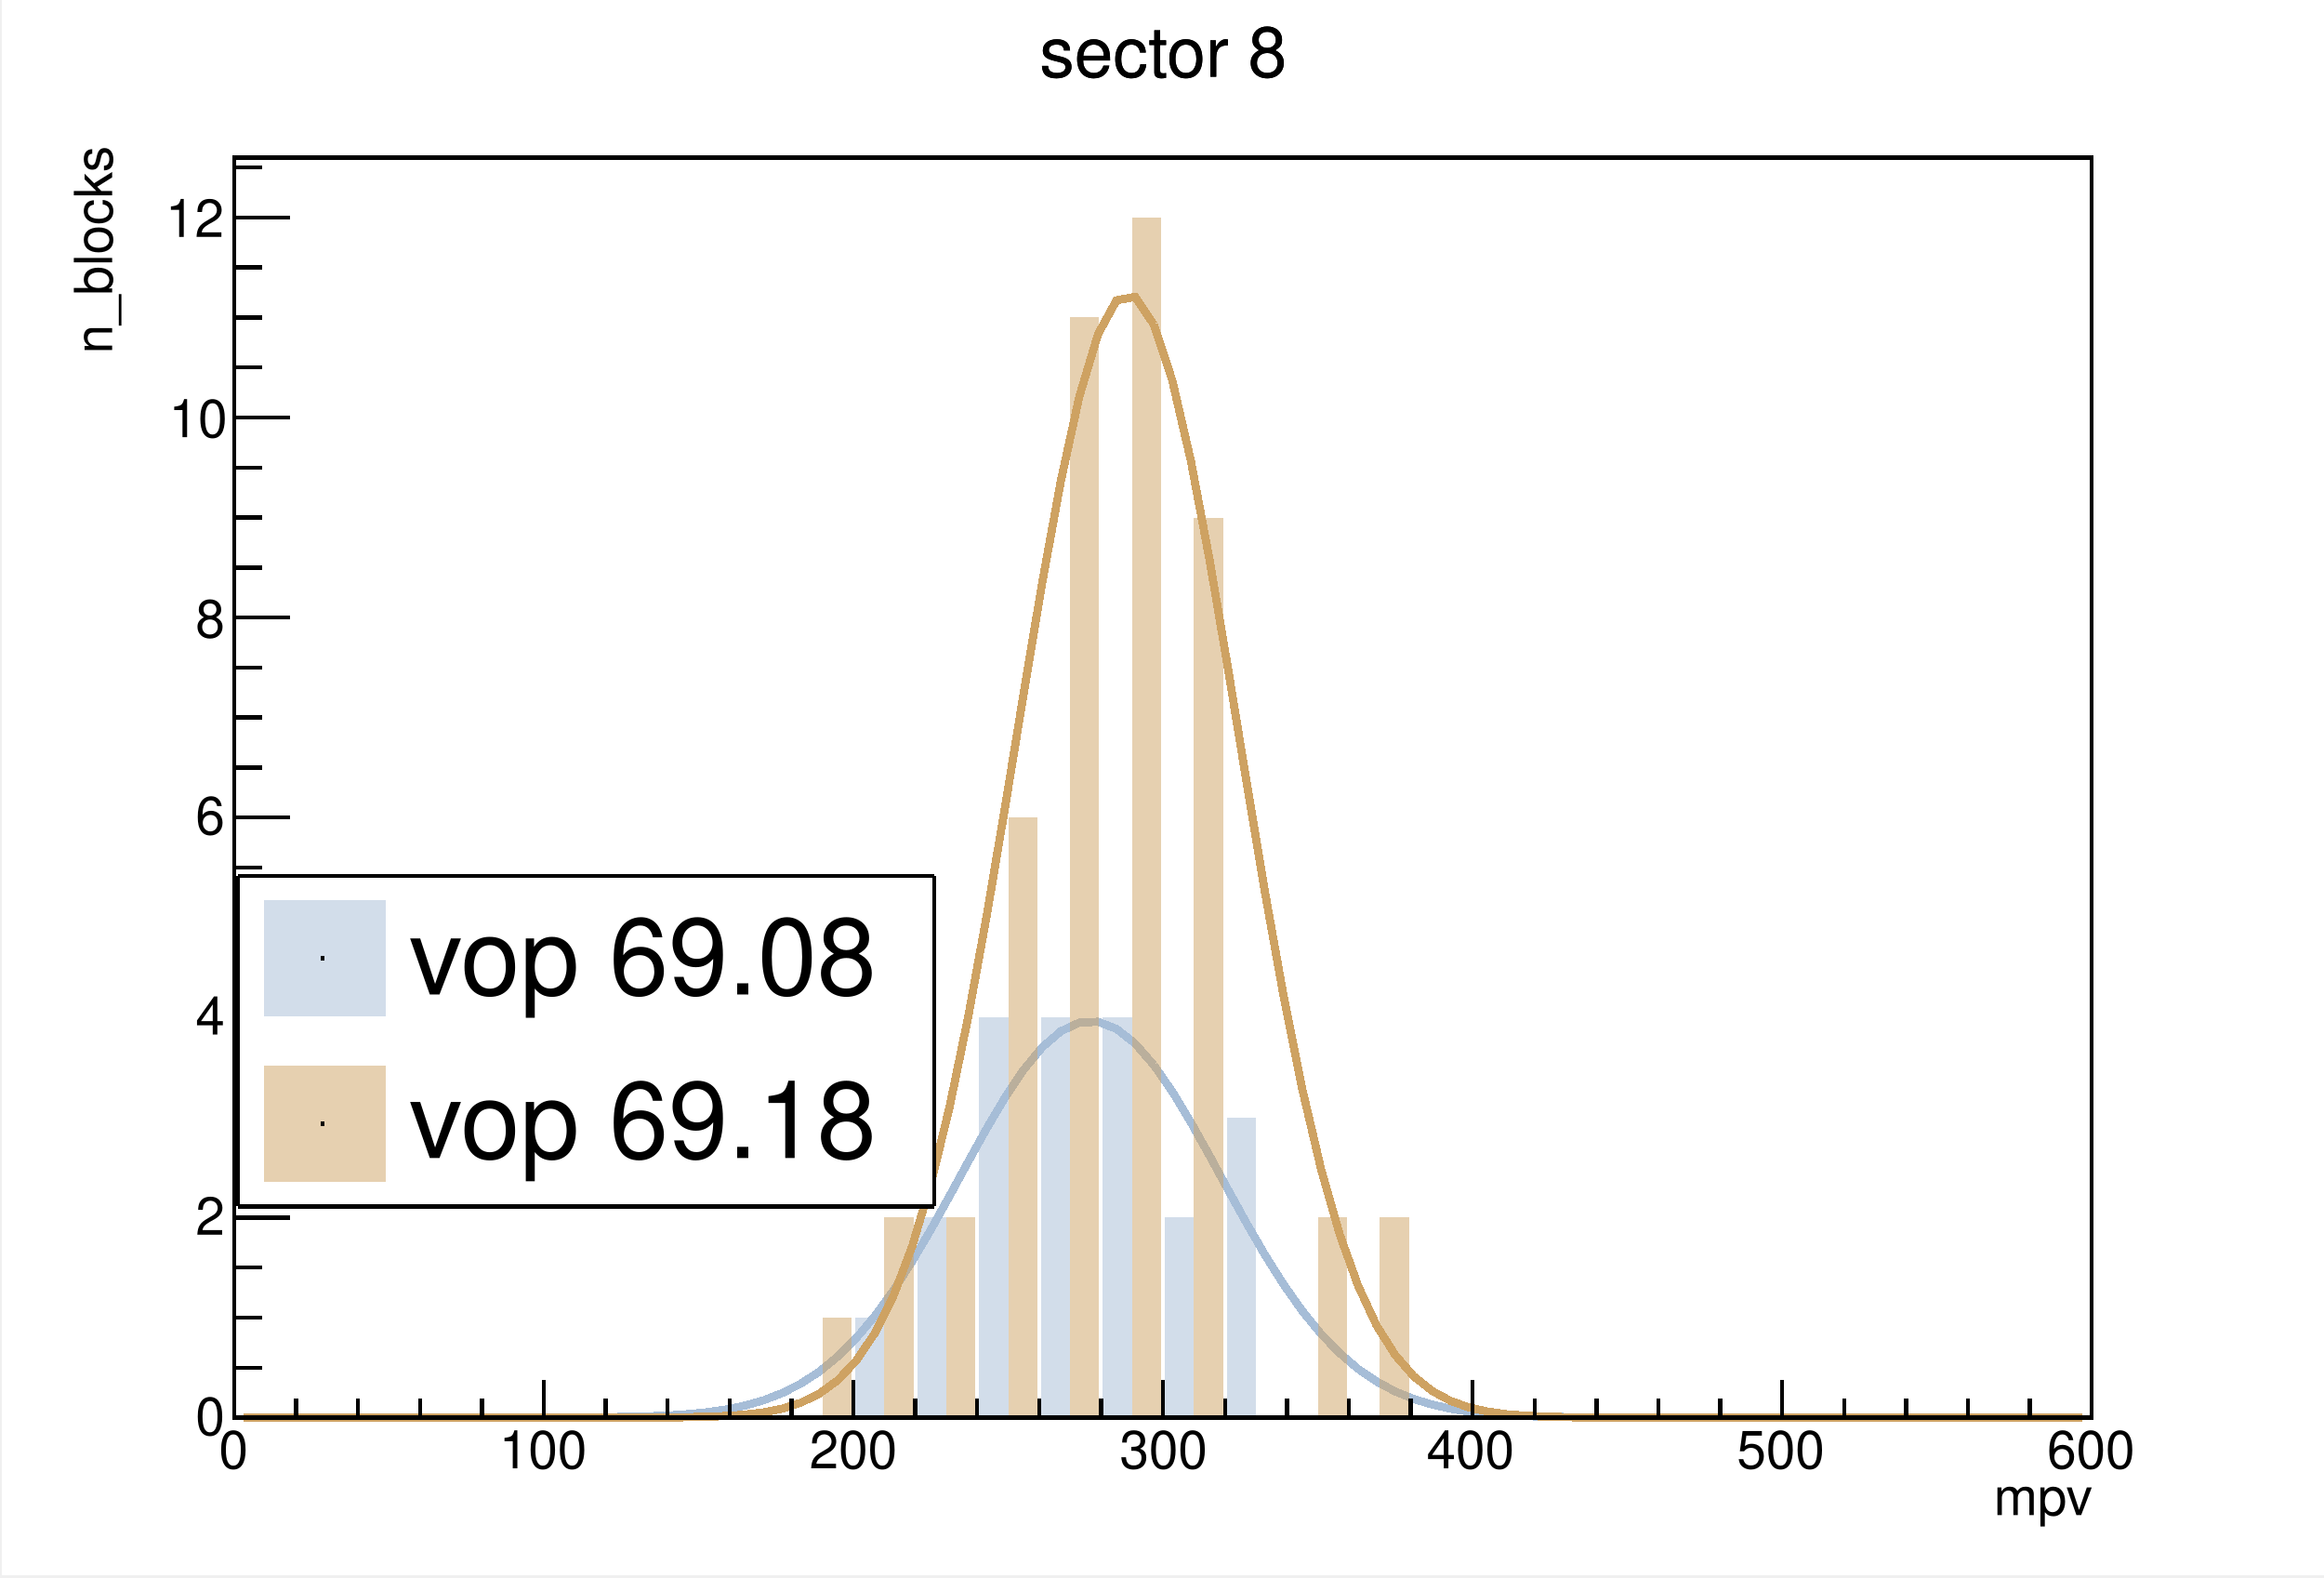
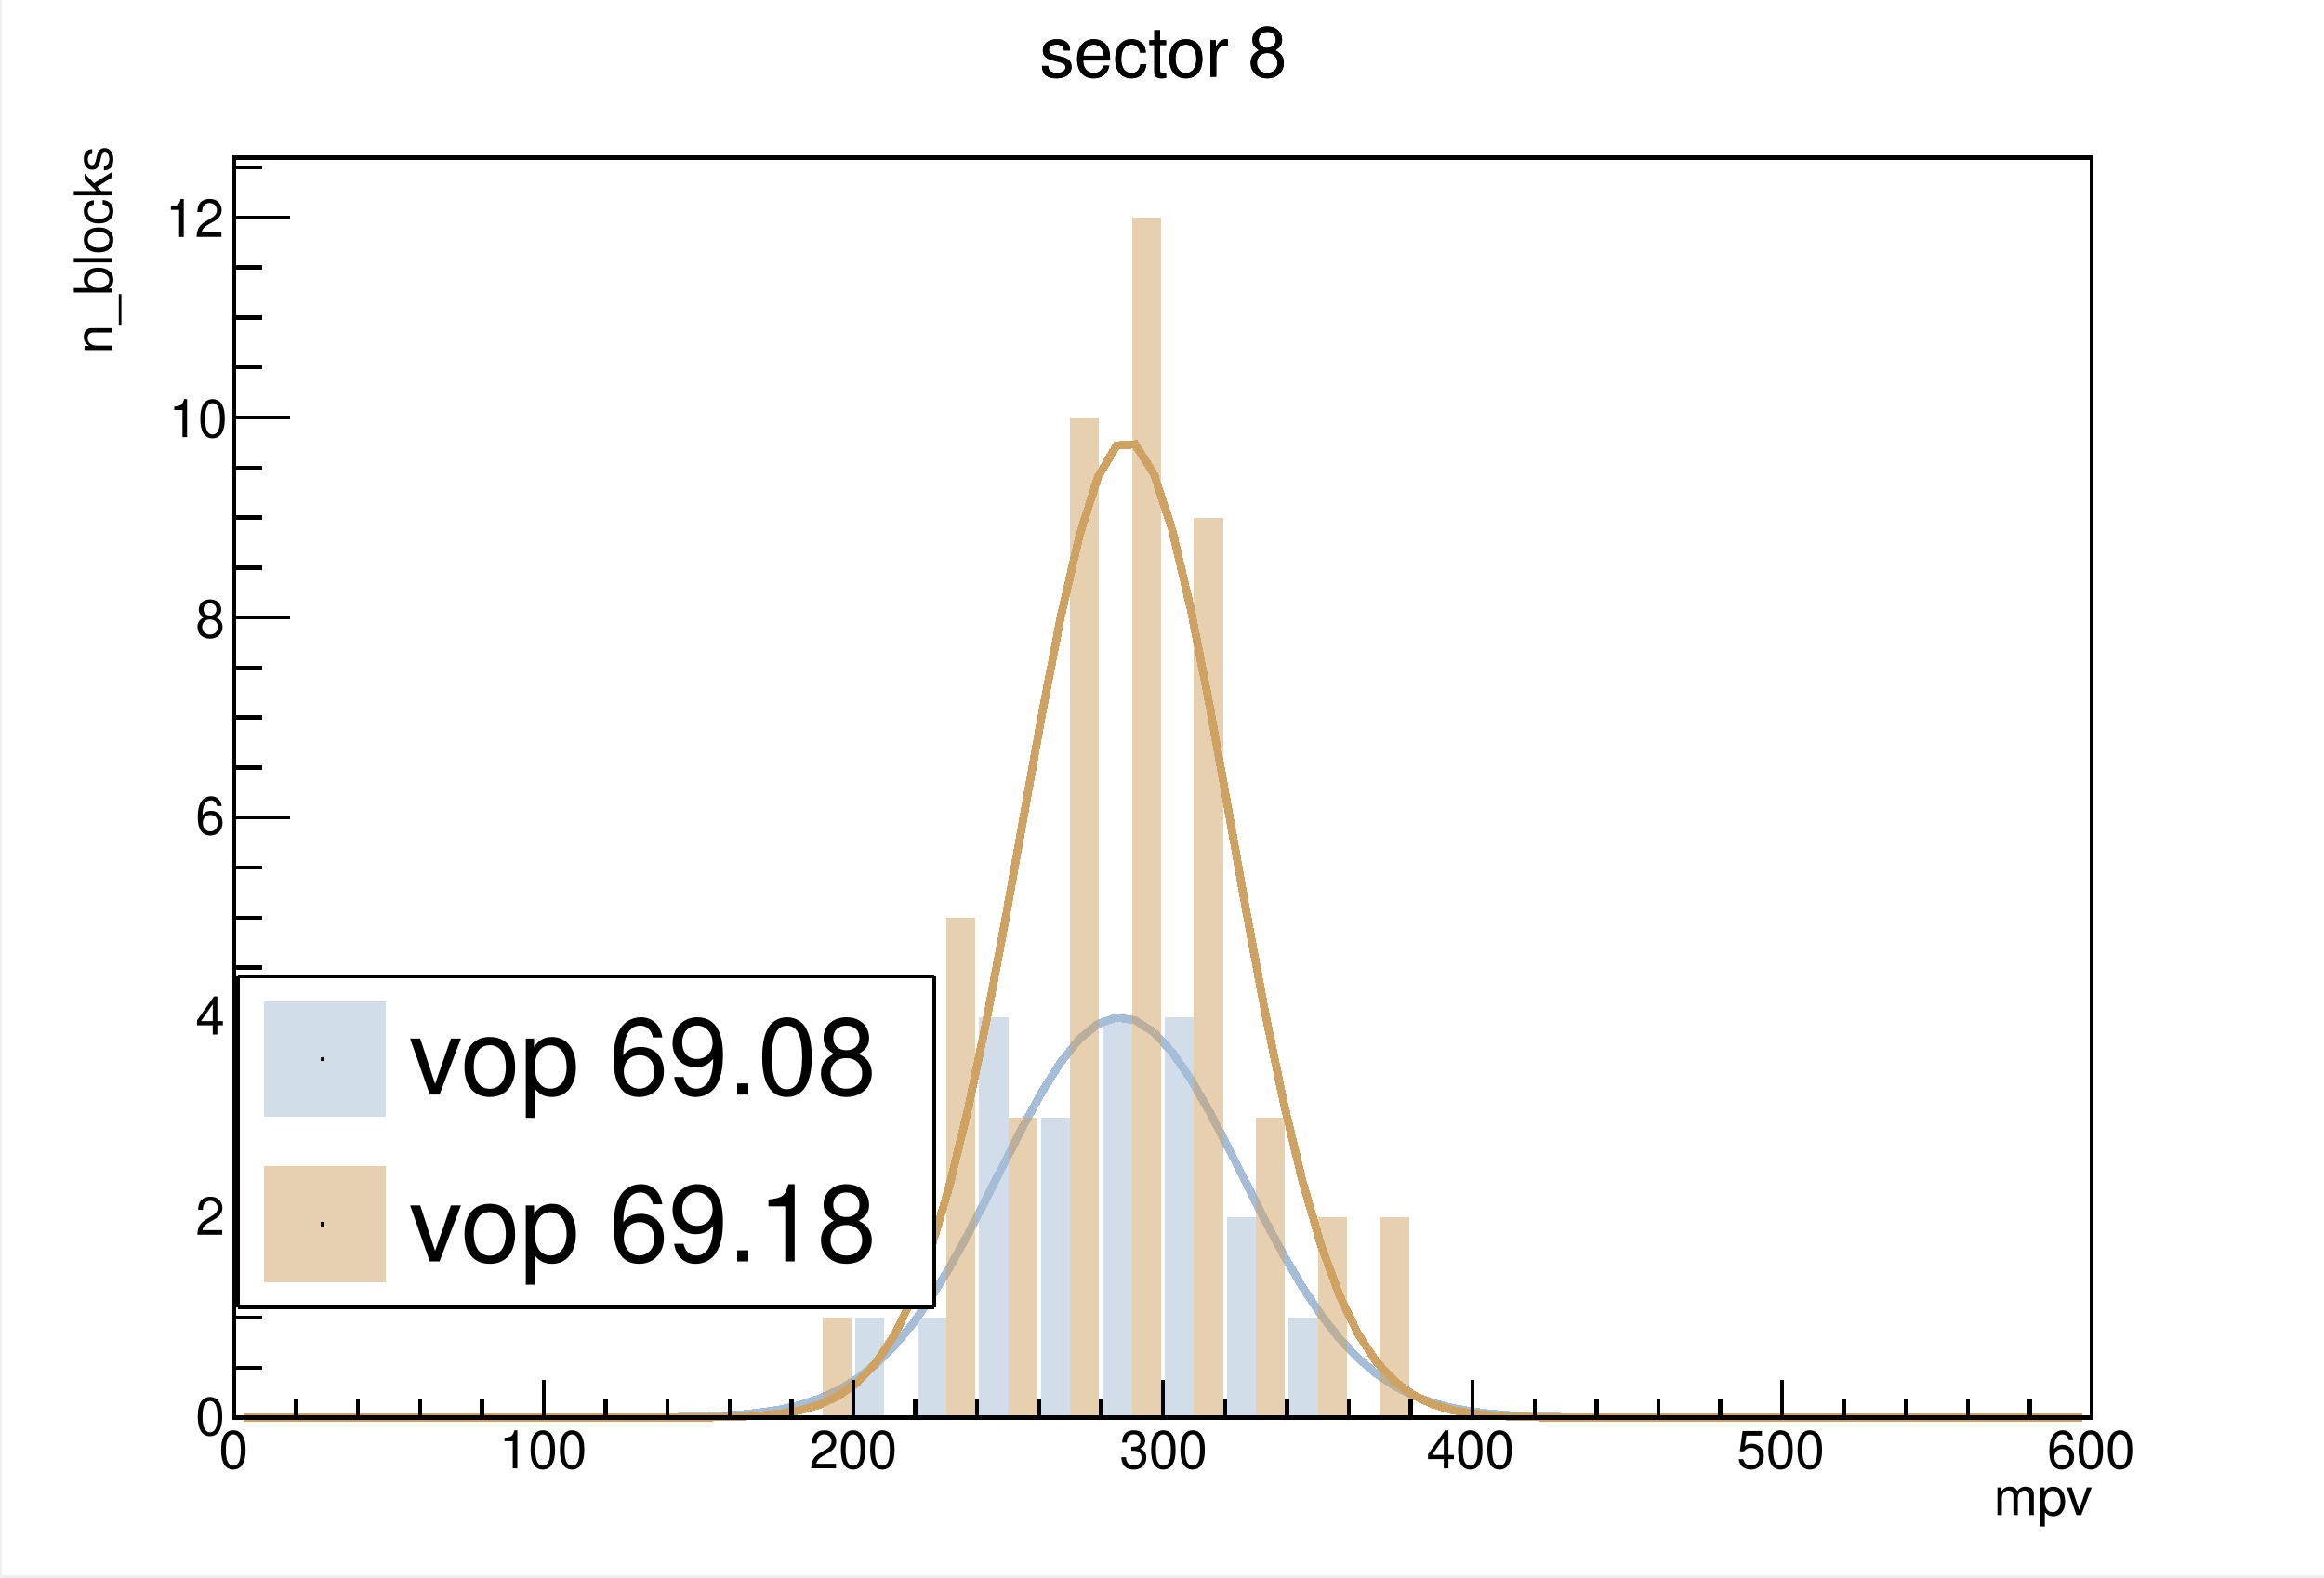
<svg xmlns="http://www.w3.org/2000/svg" width="567.429" height="384.969" viewBox="0 0 567.429 384.969" shape-rendering="crispEdges">
  <defs>
</defs>
  <rect x="0.5" y="0" width="566.929" height="384.469" fill="white" />
  <rect x="57.193" y="38.447" width="453.543" height="307.575" fill="white" />
  <rect x="57.193" y="38.447" width="453.543" height="307.575" fill="none" stroke="black" />
  <path d="M57.193,346.022h 453.543" fill="none" stroke="#000099" />
  <path d="M57.193,346.022h 453.543" fill="none" stroke="black" />
  <path d="M57.193,336.795v 9.227" fill="none" stroke="black" />
  <path d="M72.311,341.409v 4.614" fill="none" stroke="black" />
  <path d="M87.429,341.409v 4.614" fill="none" stroke="black" />
  <path d="M102.547,341.409v 4.614" fill="none" stroke="black" />
  <path d="M117.665,341.409v 4.614" fill="none" stroke="black" />
  <path d="M132.783,336.795v 9.227" fill="none" stroke="black" />
  <path d="M147.902,341.409v 4.614" fill="none" stroke="black" />
  <path d="M163.02,341.409v 4.614" fill="none" stroke="black" />
  <path d="M178.138,341.409v 4.614" fill="none" stroke="black" />
  <path d="M193.256,341.409v 4.614" fill="none" stroke="black" />
  <path d="M208.374,336.795v 9.227" fill="none" stroke="black" />
  <path d="M223.492,341.409v 4.614" fill="none" stroke="black" />
  <path d="M238.61,341.409v 4.614" fill="none" stroke="black" />
  <path d="M253.728,341.409v 4.614" fill="none" stroke="black" />
  <path d="M268.846,341.409v 4.614" fill="none" stroke="black" />
  <path d="M283.965,336.795v 9.227" fill="none" stroke="black" />
  <path d="M299.083,341.409v 4.614" fill="none" stroke="black" />
  <path d="M314.201,341.409v 4.614" fill="none" stroke="black" />
  <path d="M329.319,341.409v 4.614" fill="none" stroke="black" />
  <path d="M344.437,341.409v 4.614" fill="none" stroke="black" />
  <path d="M359.555,336.795v 9.227" fill="none" stroke="black" />
  <path d="M374.673,341.409v 4.614" fill="none" stroke="black" />
  <path d="M389.791,341.409v 4.614" fill="none" stroke="black" />
  <path d="M404.909,341.409v 4.614" fill="none" stroke="black" />
  <path d="M420.028,341.409v 4.614" fill="none" stroke="black" />
  <path d="M435.146,336.795v 9.227" fill="none" stroke="black" />
  <path d="M450.264,341.409v 4.614" fill="none" stroke="black" />
  <path d="M465.382,341.409v 4.614" fill="none" stroke="black" />
  <path d="M480.5,341.409v 4.614" fill="none" stroke="black" />
  <path d="M495.618,341.409v 4.614" fill="none" stroke="black" />
  <path d="M510.736,336.795v 9.227" fill="none" stroke="black" />
  <text xml:space="preserve" x="53.446" y="358.403" fill="black" font-size="12.845" font-family="Helvetica">0</text>
  <text xml:space="preserve" x="121.868" y="358.403" fill="black" font-size="12.845" font-family="Helvetica">100</text>
  <text xml:space="preserve" x="197.622" y="358.403" fill="black" font-size="12.845" font-family="Helvetica">200</text>
  <text xml:space="preserve" x="273.375" y="358.403" fill="black" font-size="12.845" font-family="Helvetica">300</text>
  <text xml:space="preserve" x="348.314" y="358.403" fill="black" font-size="12.845" font-family="Helvetica">400</text>
  <text xml:space="preserve" x="424.068" y="358.403" fill="black" font-size="12.845" font-family="Helvetica">500</text>
  <text xml:space="preserve" x="499.821" y="358.403" fill="black" font-size="12.845" font-family="Helvetica">600</text>
  <text xml:space="preserve" x="486.788" y="369.807" fill="black" font-size="12.845" font-family="Helvetica">mpv</text>
  <path d="M57.193,346.022v -307.575" fill="none" stroke="black" />
  <path d="M70.799,346.022h -13.606" fill="none" stroke="black" />
  <path d="M63.996,333.817h -6.803" fill="none" stroke="black" />
  <path d="M63.996,321.612h -6.803" fill="none" stroke="black" />
  <path d="M63.996,309.406h -6.803" fill="none" stroke="black" />
  <path d="M70.799,297.201h -13.606" fill="none" stroke="black" />
  <path d="M63.996,284.995h -6.803" fill="none" stroke="black" />
  <path d="M63.996,272.79h -6.803" fill="none" stroke="black" />
  <path d="M63.996,260.585h -6.803" fill="none" stroke="black" />
  <path d="M70.799,248.379h -13.606" fill="none" stroke="black" />
  <path d="M63.996,236.174h -6.803" fill="none" stroke="black" />
  <path d="M63.996,223.969h -6.803" fill="none" stroke="black" />
  <path d="M63.996,211.763h -6.803" fill="none" stroke="black" />
  <path d="M70.799,199.558h -13.606" fill="none" stroke="black" />
  <path d="M63.996,187.352h -6.803" fill="none" stroke="black" />
  <path d="M63.996,175.147h -6.803" fill="none" stroke="black" />
  <path d="M63.996,162.942h -6.803" fill="none" stroke="black" />
  <path d="M70.799,150.736h -13.606" fill="none" stroke="black" />
  <path d="M63.996,138.531h -6.803" fill="none" stroke="black" />
  <path d="M63.996,126.326h -6.803" fill="none" stroke="black" />
  <path d="M63.996,114.12h -6.803" fill="none" stroke="black" />
  <path d="M70.799,101.915h -13.606" fill="none" stroke="black" />
  <path d="M63.996,89.71h -6.803" fill="none" stroke="black" />
  <path d="M63.996,77.504h -6.803" fill="none" stroke="black" />
  <path d="M63.996,65.299h -6.803" fill="none" stroke="black" />
  <path d="M70.799,53.093h -13.606" fill="none" stroke="black" />
  <path d="M70.799,53.093h -13.606" fill="none" stroke="black" />
  <path d="M63.996,40.888h -6.803" fill="none" stroke="black" />
  <text xml:space="preserve" x="47.744" y="350.258" fill="black" font-size="12.845" font-family="Helvetica">0</text>
  <text xml:space="preserve" x="47.744" y="301.385" fill="black" font-size="12.845" font-family="Helvetica">2</text>
  <text xml:space="preserve" x="47.744" y="252.512" fill="black" font-size="12.845" font-family="Helvetica">4</text>
  <text xml:space="preserve" x="47.744" y="203.638" fill="black" font-size="12.845" font-family="Helvetica">6</text>
  <text xml:space="preserve" x="47.744" y="155.58" fill="black" font-size="12.845" font-family="Helvetica">8</text>
  <text xml:space="preserve" x="41.228" y="106.706" fill="black" font-size="12.845" font-family="Helvetica">10</text>
  <text xml:space="preserve" x="40.413" y="57.833" fill="black" font-size="12.845" font-family="Helvetica">12</text>
  <g transform="rotate(-90,27.3803,86.3427)">
    <text xml:space="preserve" x="27.38" y="86.343" fill="black" font-size="12.845" font-family="Helvetica">n_blocks</text>
  </g>
  <text xml:space="preserve" x="253.826" y="18.735" fill="black" font-size="16.99" font-family="Helvetica">sector 8</text>
  <rect x="57.647" y="346.022" width="7.106" height="0" fill="#a6bdd7" fill-opacity="0.50" stroke-opacity="0.50" />
  <rect x="72.765" y="346.022" width="7.106" height="0" fill="#a6bdd7" fill-opacity="0.50" stroke-opacity="0.50" />
  <rect x="87.883" y="346.022" width="7.106" height="0" fill="#a6bdd7" fill-opacity="0.50" stroke-opacity="0.50" />
  <rect x="103.001" y="346.022" width="7.106" height="0" fill="#a6bdd7" fill-opacity="0.50" stroke-opacity="0.50" />
  <rect x="118.119" y="346.022" width="7.106" height="0" fill="#a6bdd7" fill-opacity="0.50" stroke-opacity="0.50" />
  <rect x="133.237" y="346.022" width="7.106" height="0" fill="#a6bdd7" fill-opacity="0.50" stroke-opacity="0.50" />
  <rect x="148.355" y="346.022" width="7.106" height="0" fill="#a6bdd7" fill-opacity="0.50" stroke-opacity="0.50" />
  <rect x="163.473" y="346.022" width="7.106" height="0" fill="#a6bdd7" fill-opacity="0.50" stroke-opacity="0.50" />
  <rect x="178.591" y="346.022" width="7.106" height="0" fill="#a6bdd7" fill-opacity="0.50" stroke-opacity="0.50" />
  <rect x="193.709" y="346.022" width="7.106" height="0" fill="#a6bdd7" fill-opacity="0.50" stroke-opacity="0.50" />
  <rect x="208.828" y="321.612" width="7.106" height="24.411" fill="#a6bdd7" fill-opacity="0.50" stroke-opacity="0.50" />
-   <rect x="223.946" y="297.201" width="7.106" height="48.822" fill="#a6bdd7" fill-opacity="0.50" stroke-opacity="0.50" />
+   <rect x="223.946" y="321.612" width="7.106" height="24.411" fill="#a6bdd7" fill-opacity="0.50" stroke-opacity="0.50" />
  <rect x="239.064" y="248.379" width="7.106" height="97.643" fill="#a6bdd7" fill-opacity="0.50" stroke-opacity="0.50" />
-   <rect x="254.182" y="248.379" width="7.106" height="97.643" fill="#a6bdd7" fill-opacity="0.50" stroke-opacity="0.50" />
+   <rect x="254.182" y="272.79" width="7.106" height="73.232" fill="#a6bdd7" fill-opacity="0.50" stroke-opacity="0.50" />
  <rect x="269.3" y="248.379" width="7.106" height="97.643" fill="#a6bdd7" fill-opacity="0.50" stroke-opacity="0.50" />
-   <rect x="284.418" y="297.201" width="7.106" height="48.822" fill="#a6bdd7" fill-opacity="0.50" stroke-opacity="0.50" />
-   <rect x="299.536" y="272.79" width="7.106" height="73.232" fill="#a6bdd7" fill-opacity="0.50" stroke-opacity="0.50" />
-   <rect x="314.654" y="346.022" width="7.106" height="0" fill="#a6bdd7" fill-opacity="0.50" stroke-opacity="0.50" />
+   <rect x="284.418" y="248.379" width="7.106" height="97.643" fill="#a6bdd7" fill-opacity="0.50" stroke-opacity="0.50" />
+   <rect x="299.536" y="297.201" width="7.106" height="48.822" fill="#a6bdd7" fill-opacity="0.50" stroke-opacity="0.50" />
+   <rect x="314.654" y="321.612" width="7.106" height="24.411" fill="#a6bdd7" fill-opacity="0.50" stroke-opacity="0.50" />
  <rect x="329.772" y="346.022" width="7.106" height="0" fill="#a6bdd7" fill-opacity="0.50" stroke-opacity="0.50" />
  <rect x="344.891" y="346.022" width="7.106" height="0" fill="#a6bdd7" fill-opacity="0.50" stroke-opacity="0.50" />
  <rect x="360.009" y="346.022" width="7.106" height="0" fill="#a6bdd7" fill-opacity="0.50" stroke-opacity="0.50" />
  <rect x="375.127" y="346.022" width="7.106" height="0" fill="#a6bdd7" fill-opacity="0.50" stroke-opacity="0.50" />
  <rect x="390.245" y="346.022" width="7.106" height="0" fill="#a6bdd7" fill-opacity="0.50" stroke-opacity="0.50" />
  <rect x="405.363" y="346.022" width="7.106" height="0" fill="#a6bdd7" fill-opacity="0.50" stroke-opacity="0.50" />
  <rect x="420.481" y="346.022" width="7.106" height="0" fill="#a6bdd7" fill-opacity="0.50" stroke-opacity="0.50" />
  <rect x="435.599" y="346.022" width="7.106" height="0" fill="#a6bdd7" fill-opacity="0.50" stroke-opacity="0.50" />
  <rect x="450.717" y="346.022" width="7.106" height="0" fill="#a6bdd7" fill-opacity="0.50" stroke-opacity="0.50" />
  <rect x="465.835" y="346.022" width="7.106" height="0" fill="#a6bdd7" fill-opacity="0.50" stroke-opacity="0.50" />
  <rect x="480.954" y="346.022" width="7.106" height="0" fill="#a6bdd7" fill-opacity="0.50" stroke-opacity="0.50" />
  <rect x="496.072" y="346.022" width="7.106" height="0" fill="#a6bdd7" fill-opacity="0.50" stroke-opacity="0.50" />
-   <path d="M59.461,346.022h 77.102l 4.535, -0.044l 4.535, -0.032l 4.535, -0.053l 4.535, -0.085l 4.535, -0.134l 4.535, -0.207l 4.535, -0.313l 4.535, -0.462l 4.535, -0.667l 4.535, -0.941l 4.535,  -1.297l 4.535, -1.748l 4.535, -2.3l 4.535, -2.955l 4.535, -3.704l 4.535, -4.527l 4.535, -5.392l 4.535, -6.25l 4.535, -7.042l 4.535, -7.7l 4.535, -8.152l 4.535, -8.329l 4.535, -8.175l 4.535,  -7.651l 4.535, -6.748l 4.535, -5.486l 4.535, -3.915l 4.535, -2.117l 4.535, -0.192l 4.535, 1.744l 4.535, 3.576l 4.535, 5.199" fill="none" stroke="#a6bdd7" stroke-width="2" />
-   <path d="M281.697,259.924l 4.535, 6.527l 4.535, 7.503l 4.535, 8.101l 4.535, 8.326l 4.535, 8.211l 4.535, 7.808l 4.535, 7.185l 4.535, 6.413l 4.535, 5.563l 4.535, 4.696l 4.535, 3.861l 4.535, 3.095l  4.535, 2.421l 4.535, 1.848l 4.535, 1.378l 4.535, 1.004l 4.535, 0.715l 4.535, 0.497l 4.535, 0.338l 4.535, 0.225l 4.535, 0.147l 4.535, 0.093l 4.535, 0.058l 4.535, 0.035l 4.535, 0.049h  108.85" fill="none" stroke="#a6bdd7" stroke-width="2" />
+   <path d="M59.461,346.022h 90.709l 4.535, -0.033l 4.535, -0.027l 4.535, -0.047l 4.535, -0.079l 4.535, -0.13l 4.535, -0.208l 4.535, -0.325l 4.535, -0.494l 4.535, -0.733l 4.535, -1.058l 4.535,  -1.489l 4.535, -2.038l 4.535, -2.716l 4.535, -3.519l 4.535, -4.431l 4.535, -5.418l 4.535, -6.425l 4.535, -7.38l 4.535, -8.194l 4.535, -8.771l 4.535, -9.019l 4.535, -8.858l 4.535, -8.238l 4.535,  -7.146l 4.535, -5.613l 4.535, -3.714l 4.535, -1.564l 4.535, 0.693l 4.535, 2.902" fill="none" stroke="#a6bdd7" stroke-width="2" />
+   <path d="M281.697,251.948l 4.535, 4.914l 4.535, 6.601l 4.535, 7.87l 4.535, 8.674l 4.535, 9.008l 4.535, 8.911l 4.535, 8.451l 4.535, 7.718l 4.535, 6.807l 4.535, 5.81l 4.535, 4.808l 4.535, 3.861l 4.535,  3.013l 4.535, 2.286l 4.535, 1.687l 4.535, 1.212l 4.535, 0.848l 4.535, 0.578l 4.535, 0.384l 4.535, 0.248l 4.535, 0.157l 4.535, 0.096l 4.535, 0.058l 4.535, 0.034l 4.535, 0.042h 108.85" fill="none" stroke="#a6bdd7" stroke-width="2" />
  <path d="M503.933,346.022h 4.535" fill="none" stroke="#a6bdd7" stroke-width="2" />
  <rect x="64.752" y="346.022" width="7.106" height="0" fill="#cea262" fill-opacity="0.50" stroke-opacity="0.50" />
  <rect x="79.87" y="346.022" width="7.106" height="0" fill="#cea262" fill-opacity="0.50" stroke-opacity="0.50" />
  <rect x="94.988" y="346.022" width="7.106" height="0" fill="#cea262" fill-opacity="0.50" stroke-opacity="0.50" />
  <rect x="110.106" y="346.022" width="7.106" height="0" fill="#cea262" fill-opacity="0.50" stroke-opacity="0.50" />
  <rect x="125.224" y="346.022" width="7.106" height="0" fill="#cea262" fill-opacity="0.50" stroke-opacity="0.50" />
  <rect x="140.343" y="346.022" width="7.106" height="0" fill="#cea262" fill-opacity="0.50" stroke-opacity="0.50" />
  <rect x="155.461" y="346.022" width="7.106" height="0" fill="#cea262" fill-opacity="0.50" stroke-opacity="0.50" />
  <rect x="170.579" y="346.022" width="7.106" height="0" fill="#cea262" fill-opacity="0.50" stroke-opacity="0.50" />
  <rect x="185.697" y="346.022" width="7.106" height="0" fill="#cea262" fill-opacity="0.50" stroke-opacity="0.50" />
  <rect x="200.815" y="321.612" width="7.106" height="24.411" fill="#cea262" fill-opacity="0.50" stroke-opacity="0.50" />
-   <rect x="215.933" y="297.201" width="7.106" height="48.822" fill="#cea262" fill-opacity="0.50" stroke-opacity="0.50" />
-   <rect x="231.051" y="297.201" width="7.106" height="48.822" fill="#cea262" fill-opacity="0.50" stroke-opacity="0.50" />
-   <rect x="246.169" y="199.558" width="7.106" height="146.464" fill="#cea262" fill-opacity="0.50" stroke-opacity="0.50" />
-   <rect x="261.287" y="77.504" width="7.106" height="268.518" fill="#cea262" fill-opacity="0.50" stroke-opacity="0.50" />
+   <rect x="215.933" y="346.022" width="7.106" height="0" fill="#cea262" fill-opacity="0.50" stroke-opacity="0.50" />
+   <rect x="231.051" y="223.969" width="7.106" height="122.054" fill="#cea262" fill-opacity="0.50" stroke-opacity="0.50" />
+   <rect x="246.169" y="272.79" width="7.106" height="73.232" fill="#cea262" fill-opacity="0.50" stroke-opacity="0.50" />
+   <rect x="261.287" y="101.915" width="7.106" height="244.107" fill="#cea262" fill-opacity="0.50" stroke-opacity="0.50" />
  <rect x="276.406" y="53.093" width="7.106" height="292.929" fill="#cea262" fill-opacity="0.50" stroke-opacity="0.50" />
  <rect x="291.524" y="126.326" width="7.106" height="219.697" fill="#cea262" fill-opacity="0.50" stroke-opacity="0.50" />
-   <rect x="306.642" y="346.022" width="7.106" height="0" fill="#cea262" fill-opacity="0.50" stroke-opacity="0.50" />
+   <rect x="306.642" y="272.79" width="7.106" height="73.232" fill="#cea262" fill-opacity="0.50" stroke-opacity="0.50" />
  <rect x="321.76" y="297.201" width="7.106" height="48.822" fill="#cea262" fill-opacity="0.50" stroke-opacity="0.50" />
  <rect x="336.878" y="297.201" width="7.106" height="48.822" fill="#cea262" fill-opacity="0.50" stroke-opacity="0.50" />
  <rect x="351.996" y="346.022" width="7.106" height="0" fill="#cea262" fill-opacity="0.50" stroke-opacity="0.50" />
  <rect x="367.114" y="346.022" width="7.106" height="0" fill="#cea262" fill-opacity="0.50" stroke-opacity="0.50" />
  <rect x="382.232" y="346.022" width="7.106" height="0" fill="#cea262" fill-opacity="0.50" stroke-opacity="0.50" />
  <rect x="397.35" y="346.022" width="7.106" height="0" fill="#cea262" fill-opacity="0.50" stroke-opacity="0.50" />
  <rect x="412.469" y="346.022" width="7.106" height="0" fill="#cea262" fill-opacity="0.50" stroke-opacity="0.50" />
  <rect x="427.587" y="346.022" width="7.106" height="0" fill="#cea262" fill-opacity="0.50" stroke-opacity="0.50" />
  <rect x="442.705" y="346.022" width="7.106" height="0" fill="#cea262" fill-opacity="0.50" stroke-opacity="0.50" />
  <rect x="457.823" y="346.022" width="7.106" height="0" fill="#cea262" fill-opacity="0.50" stroke-opacity="0.50" />
  <rect x="472.941" y="346.022" width="7.106" height="0" fill="#cea262" fill-opacity="0.50" stroke-opacity="0.50" />
  <rect x="488.059" y="346.022" width="7.106" height="0" fill="#cea262" fill-opacity="0.50" stroke-opacity="0.50" />
  <rect x="503.177" y="346.022" width="7.106" height="0" fill="#cea262" fill-opacity="0.50" stroke-opacity="0.50" />
-   <path d="M59.461,346.022h 99.779l 4.535, -0.059l 4.535, -0.056l 4.535, -0.104l 4.535, -0.187l 4.535, -0.326l 4.535, -0.552l 4.535, -0.905l 4.535, -1.439l 4.535, -2.219l 4.535, -3.318l 4.535,  -4.804l 4.535, -6.737l 4.535, -9.142l 4.535, -11.994l 4.535, -15.2l 4.535, -18.583l 4.535, -21.878l 4.535, -24.75l 4.535, -26.815l 4.535, -27.696l 4.535, -27.076l 4.535, -24.757l 4.535, -20.712l 4.535,  -15.108l 4.535, -8.309l 4.535, -0.832l 4.535, 6.713" fill="none" stroke="#cea262" stroke-width="2" />
-   <path d="M281.697,79.176l 4.535, 13.709l 4.535, 19.611l 4.535, 24.018l 4.535, 26.718l 4.535, 27.698l 4.535, 27.121l 4.535, 25.283l 4.535, 22.555l 4.535, 19.321l 4.535, 15.932l 4.535, 12.669l 4.535, 9.729l 4.535,  7.222l 4.535, 5.187l 4.535, 3.607l 4.535, 2.43l 4.535, 1.586l 4.535, 1.004l 4.535, 0.616l 4.535, 0.367l 4.535, 0.212l 4.535, 0.119l 4.535, 0.065l 4.535, 0.034l 4.535, 0.034h 108.85" fill="none" stroke="#cea262" stroke-width="2" />
+   <path d="M59.461,346.022h 104.315l 4.535, -0.037l 4.535, -0.04l 4.535, -0.078l 4.535, -0.146l 4.535, -0.267l 4.535, -0.469l 4.535, -0.798l 4.535, -1.312l 4.535, -2.081l 4.535, -3.185l 4.535,  -4.705l 4.535, -6.699l 4.535, -9.187l 4.535, -12.124l 4.535, -15.376l 4.535, -18.707l 4.535, -21.783l 4.535, -24.196l 4.535, -25.517l 4.535, -25.358l 4.535, -23.456l 4.535, -19.734l 4.535, -14.346l 4.535,  -7.674l 4.535, -0.294l 4.535, 7.113" fill="none" stroke="#cea262" stroke-width="2" />
+   <path d="M281.697,115.564l 4.535, 13.863l 4.535, 19.369l 4.535, 23.23l 4.535, 25.274l 4.535, 25.562l 4.535, 24.345l 4.535, 22.002l 4.535, 18.963l 4.535, 15.638l 4.535, 12.37l 4.535, 9.402l 4.535, 6.876l  4.535, 4.843l 4.535, 3.289l 4.535, 2.154l 4.535, 1.362l 4.535, 0.831l 4.535, 0.49l 4.535, 0.279l 4.535, 0.154l 4.535, 0.082l 4.535, 0.042l 4.535, 0.039h 117.921" fill="none" stroke="#cea262" stroke-width="2" />
  <path d="M503.933,346.022h 4.535" fill="none" stroke="#cea262" stroke-width="2" />
  <path d="M57.193,346.022h 453.543" fill="none" stroke="black" />
  <path d="M57.193,336.795v 9.227" fill="none" stroke="black" />
  <path d="M72.311,341.409v 4.614" fill="none" stroke="black" />
  <path d="M87.429,341.409v 4.614" fill="none" stroke="black" />
  <path d="M102.547,341.409v 4.614" fill="none" stroke="black" />
  <path d="M117.665,341.409v 4.614" fill="none" stroke="black" />
  <path d="M132.783,336.795v 9.227" fill="none" stroke="black" />
  <path d="M147.902,341.409v 4.614" fill="none" stroke="black" />
  <path d="M163.02,341.409v 4.614" fill="none" stroke="black" />
  <path d="M178.138,341.409v 4.614" fill="none" stroke="black" />
  <path d="M193.256,341.409v 4.614" fill="none" stroke="black" />
  <path d="M208.374,336.795v 9.227" fill="none" stroke="black" />
  <path d="M223.492,341.409v 4.614" fill="none" stroke="black" />
  <path d="M238.61,341.409v 4.614" fill="none" stroke="black" />
  <path d="M253.728,341.409v 4.614" fill="none" stroke="black" />
  <path d="M268.846,341.409v 4.614" fill="none" stroke="black" />
  <path d="M283.965,336.795v 9.227" fill="none" stroke="black" />
  <path d="M299.083,341.409v 4.614" fill="none" stroke="black" />
  <path d="M314.201,341.409v 4.614" fill="none" stroke="black" />
  <path d="M329.319,341.409v 4.614" fill="none" stroke="black" />
  <path d="M344.437,341.409v 4.614" fill="none" stroke="black" />
  <path d="M359.555,336.795v 9.227" fill="none" stroke="black" />
  <path d="M374.673,341.409v 4.614" fill="none" stroke="black" />
  <path d="M389.791,341.409v 4.614" fill="none" stroke="black" />
  <path d="M404.909,341.409v 4.614" fill="none" stroke="black" />
  <path d="M420.028,341.409v 4.614" fill="none" stroke="black" />
  <path d="M435.146,336.795v 9.227" fill="none" stroke="black" />
  <path d="M450.264,341.409v 4.614" fill="none" stroke="black" />
  <path d="M465.382,341.409v 4.614" fill="none" stroke="black" />
  <path d="M480.5,341.409v 4.614" fill="none" stroke="black" />
  <path d="M495.618,341.409v 4.614" fill="none" stroke="black" />
  <path d="M510.736,336.795v 9.227" fill="none" stroke="black" />
  <path d="M57.193,346.022v -307.575" fill="none" stroke="black" />
  <path d="M70.799,346.022h -13.606" fill="none" stroke="black" />
  <path d="M63.996,333.817h -6.803" fill="none" stroke="black" />
  <path d="M63.996,321.612h -6.803" fill="none" stroke="black" />
  <path d="M63.996,309.406h -6.803" fill="none" stroke="black" />
  <path d="M70.799,297.201h -13.606" fill="none" stroke="black" />
  <path d="M63.996,284.995h -6.803" fill="none" stroke="black" />
  <path d="M63.996,272.79h -6.803" fill="none" stroke="black" />
  <path d="M63.996,260.585h -6.803" fill="none" stroke="black" />
  <path d="M70.799,248.379h -13.606" fill="none" stroke="black" />
  <path d="M63.996,236.174h -6.803" fill="none" stroke="black" />
  <path d="M63.996,223.969h -6.803" fill="none" stroke="black" />
  <path d="M63.996,211.763h -6.803" fill="none" stroke="black" />
  <path d="M70.799,199.558h -13.606" fill="none" stroke="black" />
  <path d="M63.996,187.352h -6.803" fill="none" stroke="black" />
  <path d="M63.996,175.147h -6.803" fill="none" stroke="black" />
  <path d="M63.996,162.942h -6.803" fill="none" stroke="black" />
  <path d="M70.799,150.736h -13.606" fill="none" stroke="black" />
  <path d="M63.996,138.531h -6.803" fill="none" stroke="black" />
  <path d="M63.996,126.326h -6.803" fill="none" stroke="black" />
  <path d="M63.996,114.12h -6.803" fill="none" stroke="black" />
  <path d="M70.799,101.915h -13.606" fill="none" stroke="black" />
  <path d="M63.996,89.71h -6.803" fill="none" stroke="black" />
  <path d="M63.996,77.504h -6.803" fill="none" stroke="black" />
  <path d="M63.996,65.299h -6.803" fill="none" stroke="black" />
  <path d="M70.799,53.093h -13.606" fill="none" stroke="black" />
  <path d="M70.799,53.093h -13.606" fill="none" stroke="black" />
  <path d="M63.996,40.888h -6.803" fill="none" stroke="black" />
-   <rect x="58.014" y="213.749" width="170.079" height="80.739" fill="white" />
-   <path d="M58.014,294.487h 170.079" fill="none" stroke="black" />
-   <path d="M228.093,294.487v -80.739" fill="none" stroke="black" />
-   <path d="M228.093,213.749h -170.079" fill="none" stroke="black" />
-   <path d="M58.014,213.749v 80.739" fill="none" stroke="black" />
-   <text xml:space="preserve" x="99.876" y="242.737" fill="black" font-size="26.08" font-family="Helvetica">vop 69.08</text>
-   <path d="M64.392,248.062h 29.764v -28.259h -29.764z" fill="#a6bdd7" fill-opacity="0.50" stroke-opacity="0.50" />
-   <path d="M64.392,233.933h 29.764" fill="none" stroke="#a6bdd7" fill-opacity="0.00" stroke-opacity="0.00" />
+   <rect x="58.014" y="238.289" width="170.079" height="80.739" fill="white" />
+   <path d="M58.014,319.028h 170.079" fill="none" stroke="black" />
+   <path d="M228.093,319.028v -80.739" fill="none" stroke="black" />
+   <path d="M228.093,238.289h -170.079" fill="none" stroke="black" />
+   <path d="M58.014,238.289v 80.739" fill="none" stroke="black" />
+   <text xml:space="preserve" x="99.876" y="267.173" fill="black" font-size="26.08" font-family="Helvetica">vop 69.08</text>
+   <path d="M64.392,272.603h 29.764v -28.259h -29.764z" fill="#a6bdd7" fill-opacity="0.50" stroke-opacity="0.50" />
+   <path d="M64.392,258.474h 29.764" fill="none" stroke="#a6bdd7" fill-opacity="0.00" stroke-opacity="0.00" />
  <g stroke="black" stroke-width="1" fill="none">
-     <line x1="78.274" y1="233.933" x2="79.274" y2="233.933" />
+     <line x1="78.274" y1="258.474" x2="79.274" y2="258.474" />
  </g>
-   <text xml:space="preserve" x="99.876" y="282.65" fill="black" font-size="26.08" font-family="Helvetica">vop 69.18</text>
-   <path d="M64.392,288.432h 29.764v -28.259h -29.764z" fill="#cea262" fill-opacity="0.50" stroke-opacity="0.50" />
-   <path d="M64.392,274.302h 29.764" fill="none" stroke="#cea262" fill-opacity="0.00" stroke-opacity="0.00" />
+   <text xml:space="preserve" x="99.876" y="307.901" fill="black" font-size="26.08" font-family="Helvetica">vop 69.18</text>
+   <path d="M64.392,312.972h 29.764v -28.259h -29.764z" fill="#cea262" fill-opacity="0.50" stroke-opacity="0.50" />
+   <path d="M64.392,298.843h 29.764" fill="none" stroke="#cea262" fill-opacity="0.00" stroke-opacity="0.00" />
  <g stroke="black" stroke-width="1" fill="none">
-     <line x1="78.274" y1="274.302" x2="79.274" y2="274.302" />
+     <line x1="78.274" y1="298.843" x2="79.274" y2="298.843" />
  </g>
  <text xml:space="preserve" x="253.826" y="18.735" fill="black" font-size="16.99" font-family="Helvetica">sector 8</text>
</svg>
